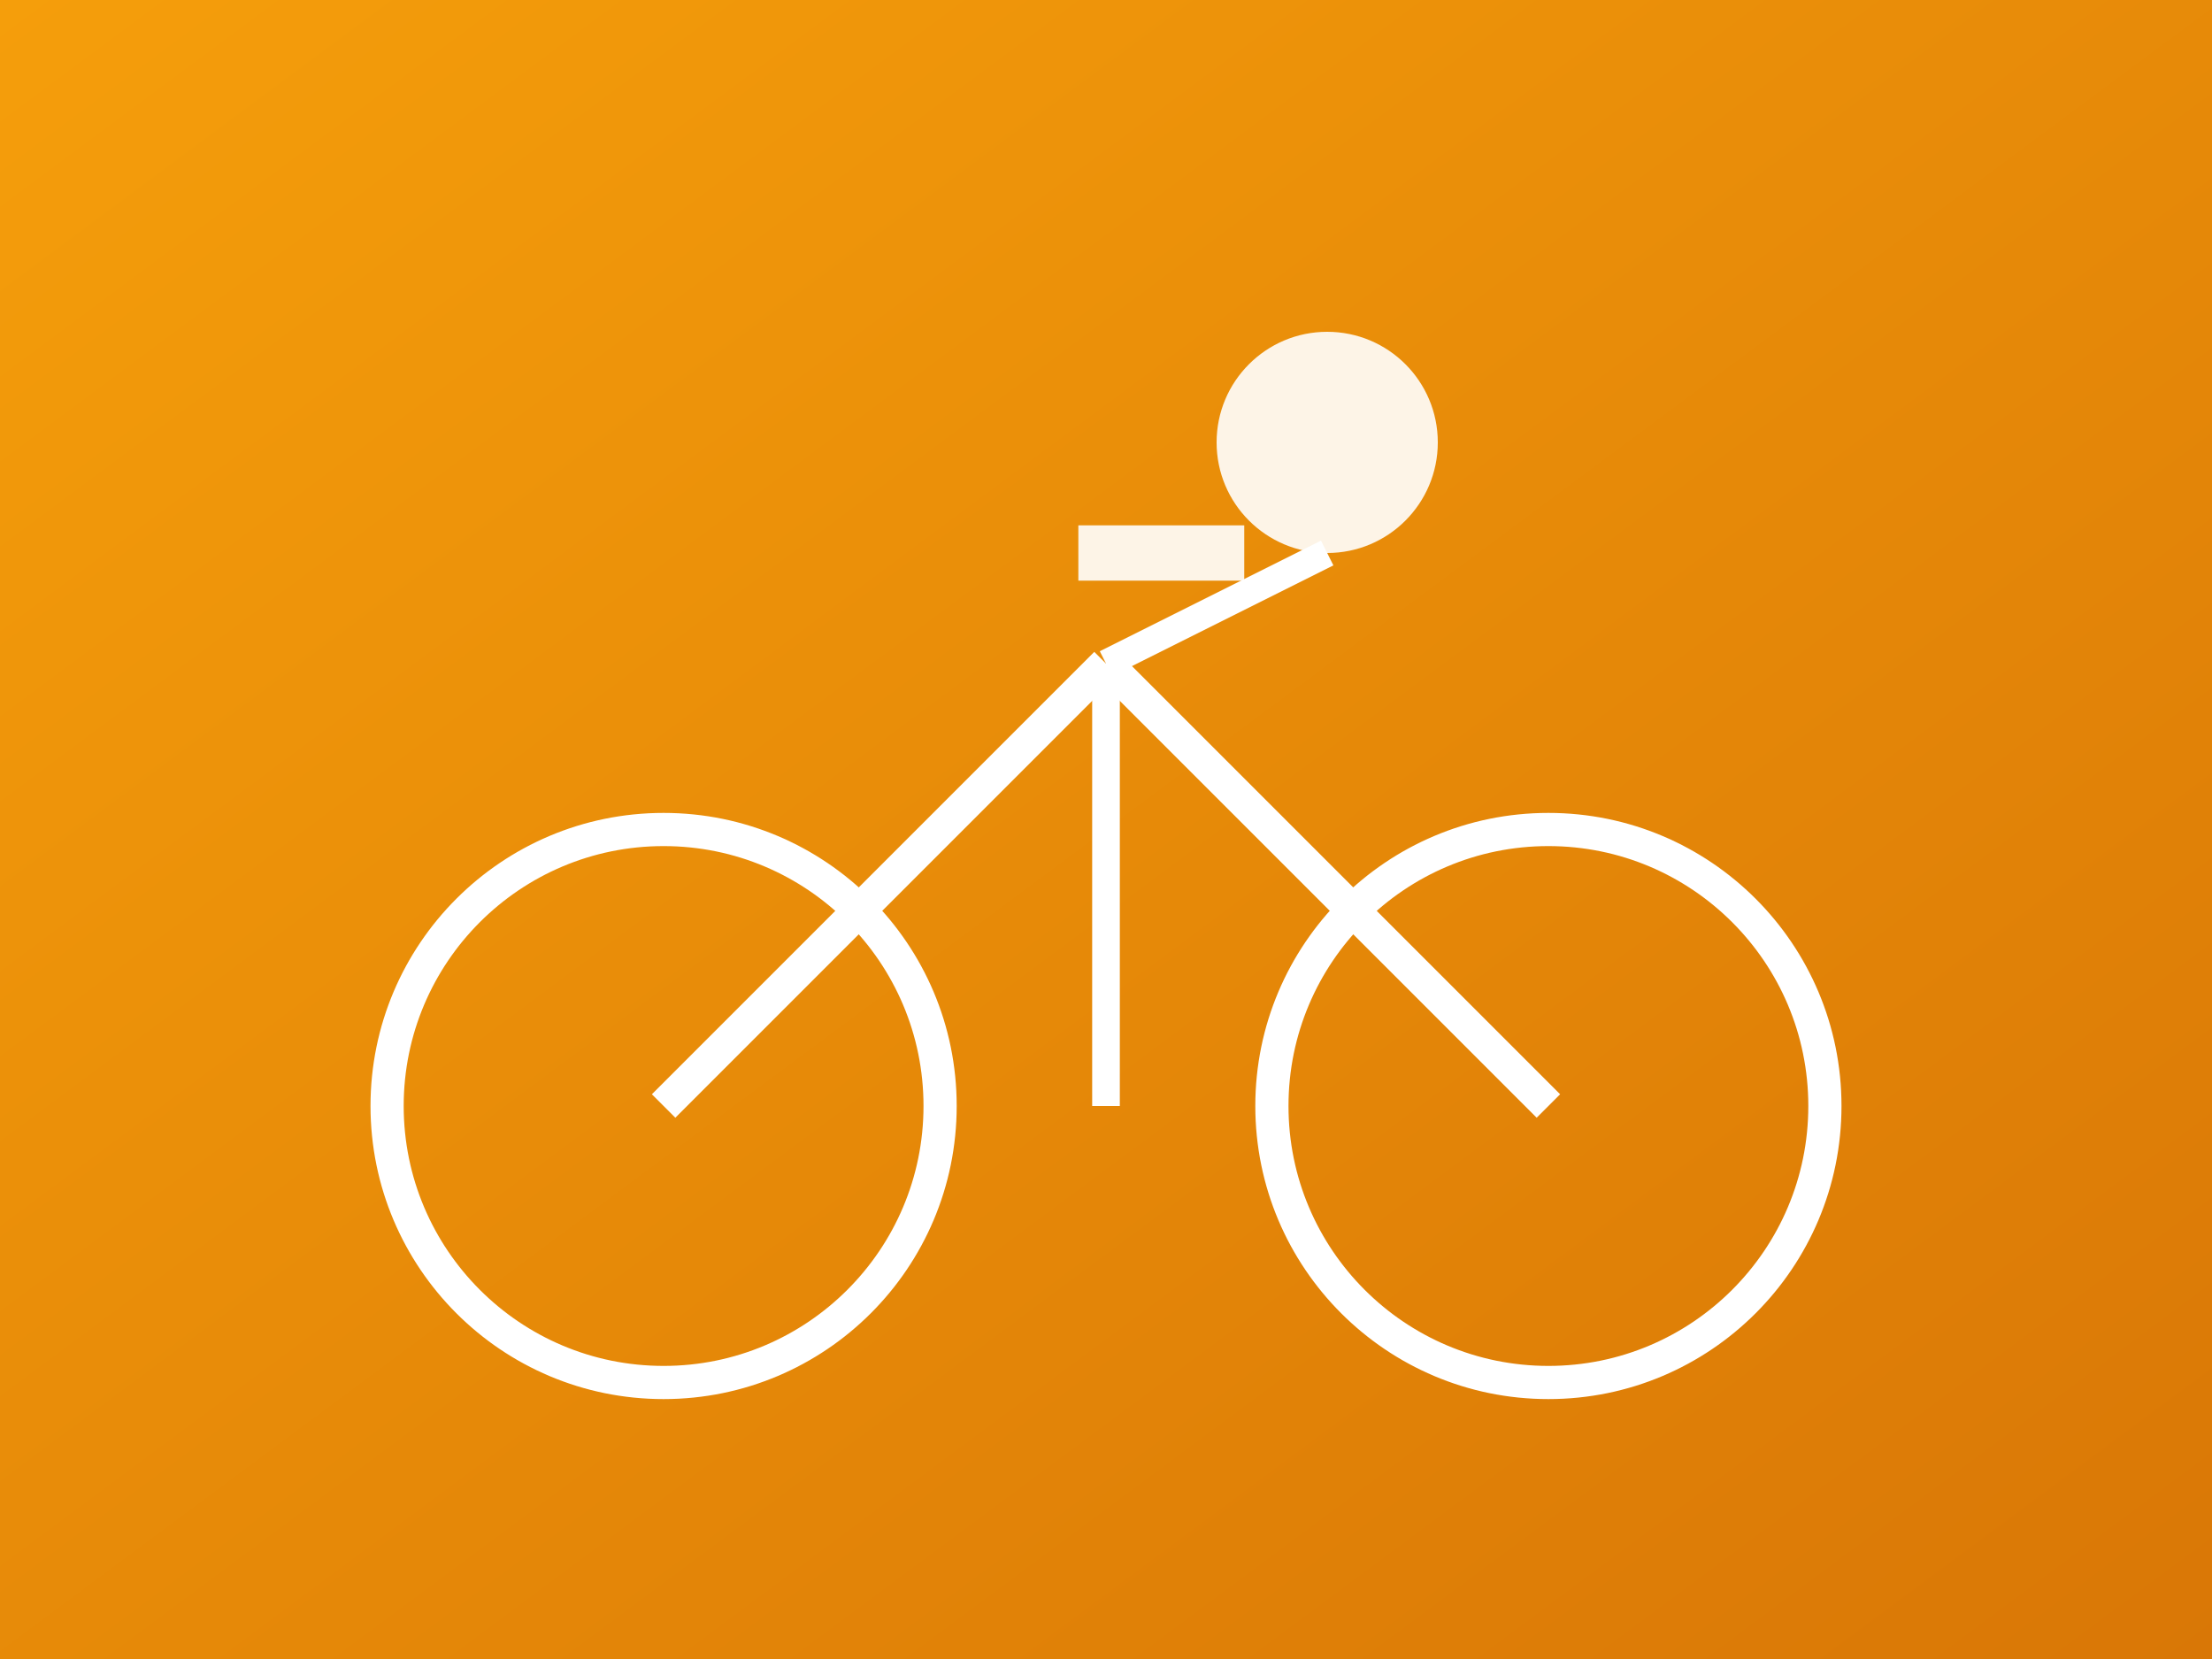
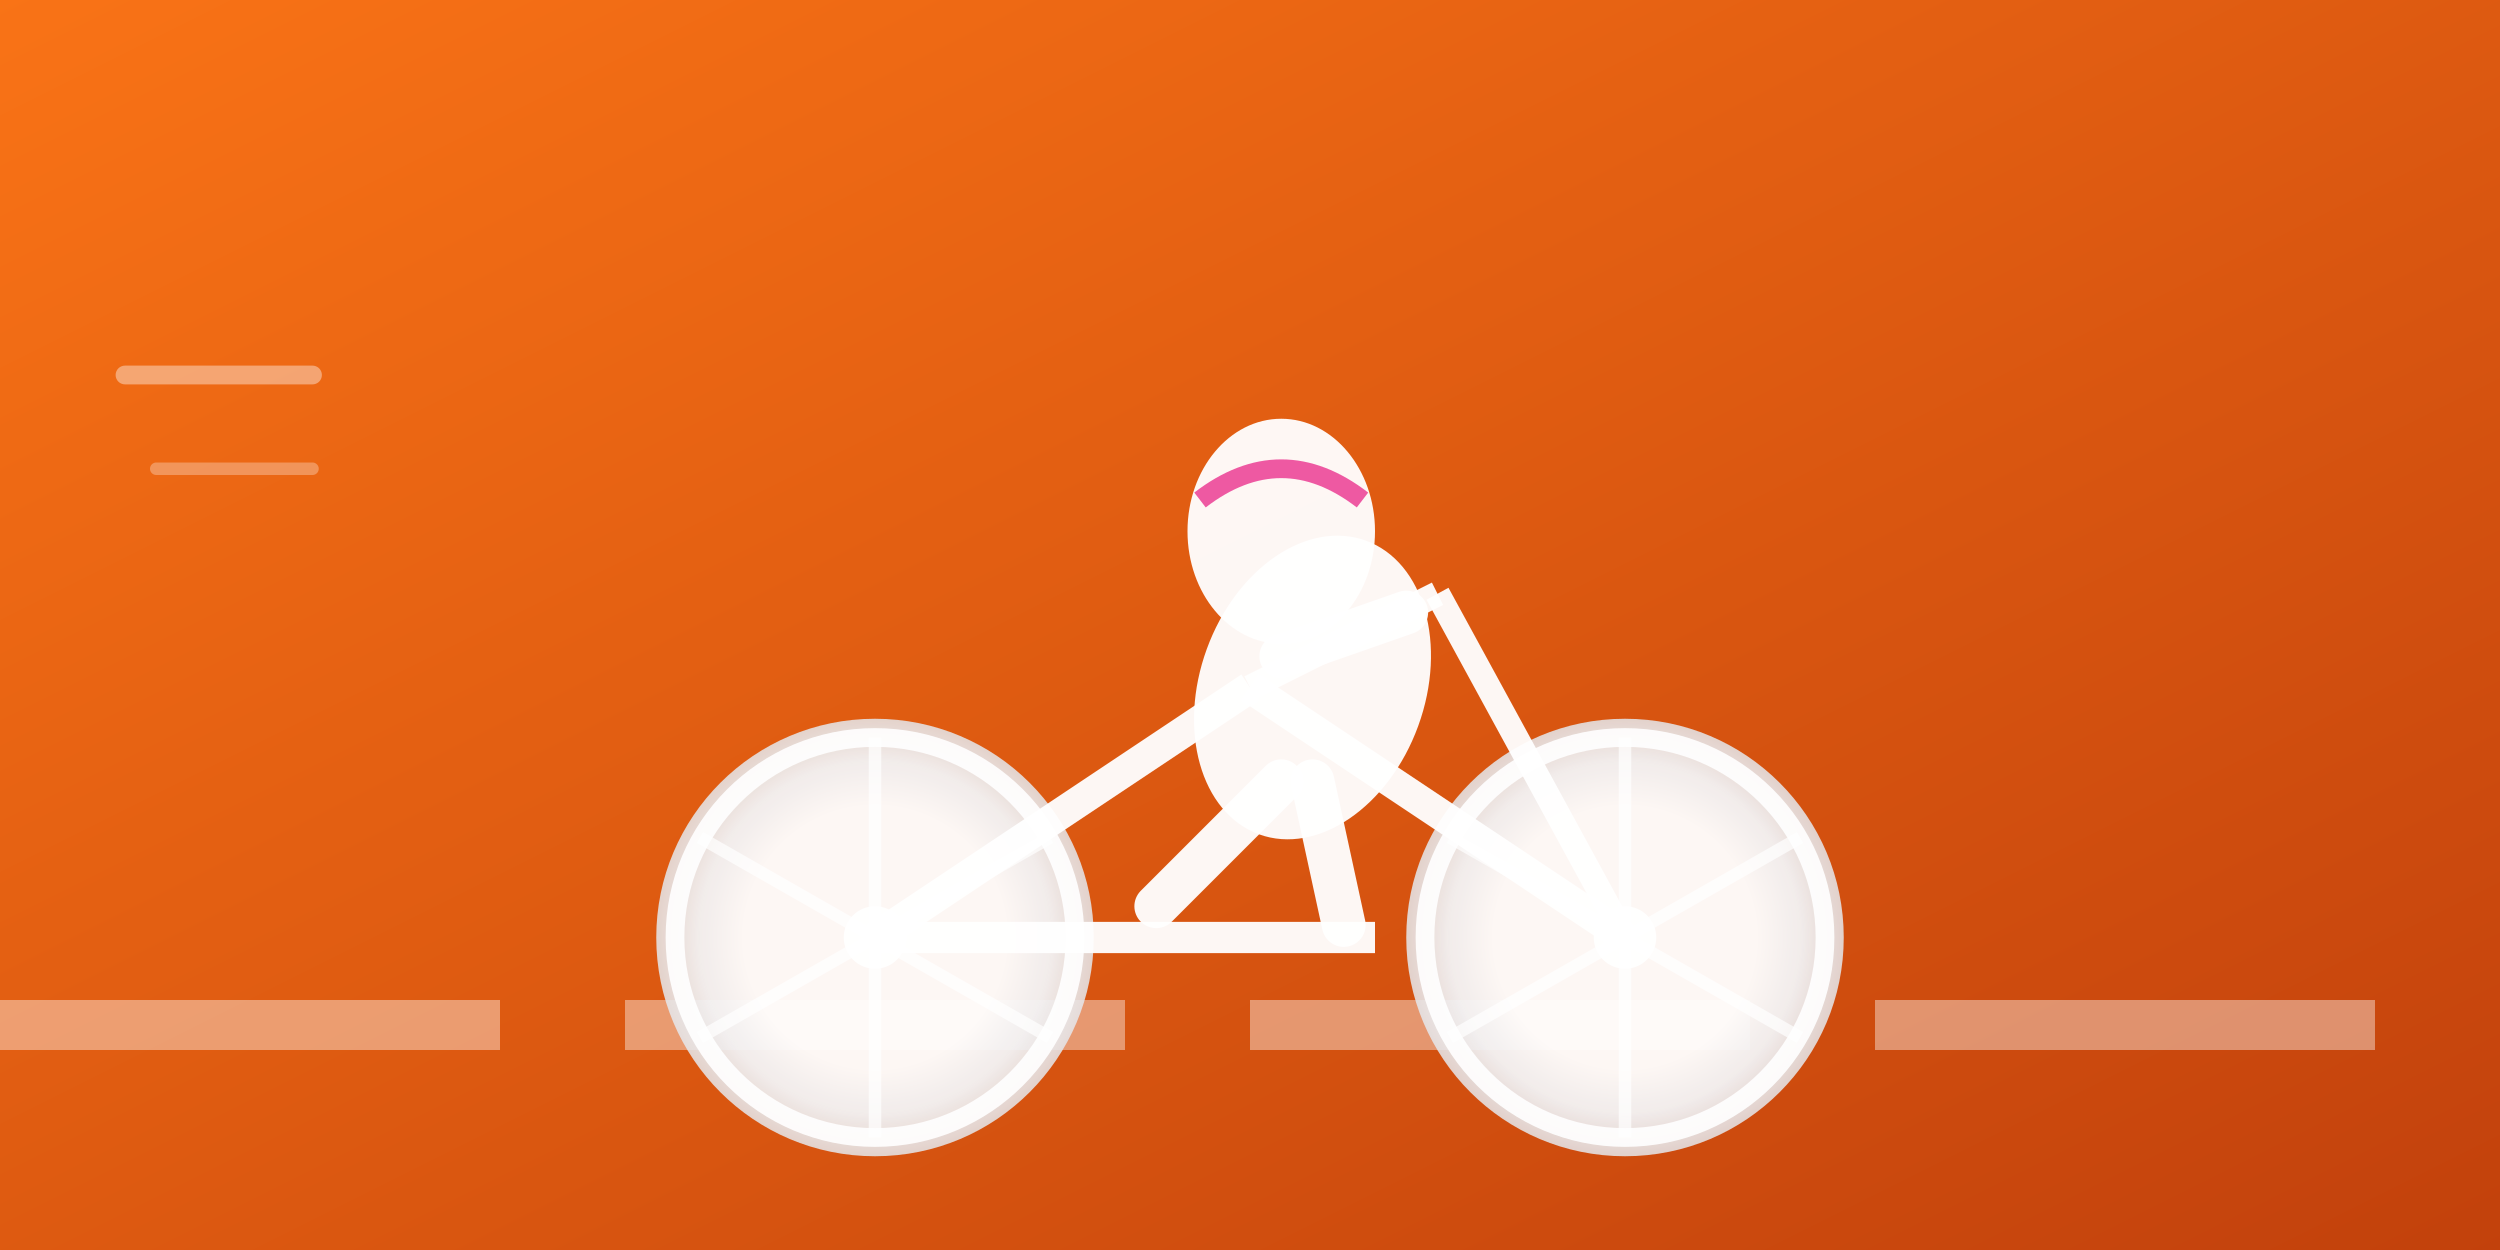
- <svg xmlns="http://www.w3.org/2000/svg" width="400" height="300">
+ <svg xmlns="http://www.w3.org/2000/svg" width="400" height="200">
  <defs>
    <linearGradient id="bikeGrad" x1="0%" y1="0%" x2="100%" y2="100%">
-       <stop offset="0%" style="stop-color:#f59e0b;stop-opacity:1" />
-       <stop offset="100%" style="stop-color:#d97706;stop-opacity:1" />
+       <stop offset="0%" style="stop-color:#f97316;stop-opacity:1" />
+       <stop offset="100%" style="stop-color:#c2410c;stop-opacity:1" />
    </linearGradient>
+     <radialGradient id="wheelGrad" cx="50%" cy="50%" r="50%">
+       <stop offset="60%" style="stop-color:#ffffff;stop-opacity:1" />
+       <stop offset="80%" style="stop-color:#f3f4f6;stop-opacity:1" />
+       <stop offset="100%" style="stop-color:#e5e7eb;stop-opacity:0.9" />
+     </radialGradient>
  </defs>
-   <rect width="400" height="300" fill="url(#bikeGrad)" />
-   <circle cx="120" cy="200" r="50" fill="none" stroke="white" stroke-width="6" />
-   <circle cx="280" cy="200" r="50" fill="none" stroke="white" stroke-width="6" />
-   <line x1="120" y1="200" x2="200" y2="120" stroke="white" stroke-width="6" />
-   <line x1="200" y1="120" x2="280" y2="200" stroke="white" stroke-width="6" />
-   <line x1="200" y1="120" x2="240" y2="100" stroke="white" stroke-width="5" />
-   <line x1="200" y1="120" x2="200" y2="200" stroke="white" stroke-width="5" />
-   <circle cx="240" cy="80" r="20" fill="white" opacity="0.9" />
-   <rect x="195" y="95" width="30" height="10" fill="white" opacity="0.9" />
+   <rect width="400" height="200" fill="url(#bikeGrad)" />
+   <rect x="0" y="160" width="80" height="8" fill="#ffffff" opacity="0.4" />
+   <rect x="100" y="160" width="80" height="8" fill="#ffffff" opacity="0.4" />
+   <rect x="200" y="160" width="80" height="8" fill="#ffffff" opacity="0.4" />
+   <rect x="300" y="160" width="80" height="8" fill="#ffffff" opacity="0.4" />
+   <g transform="translate(200, 100)">
+     <g transform="translate(-60, 50)">
+       <circle r="35" fill="url(#wheelGrad)" opacity="0.95" />
+       <circle r="32" fill="none" stroke="#ffffff" stroke-width="3" opacity="0.9" />
+       <circle r="5" fill="#ffffff" opacity="0.95" />
+       <line x1="0" y1="0" x2="0" y2="-32" stroke="#ffffff" stroke-width="2" opacity="0.7" />
+       <line x1="0" y1="0" x2="28" y2="-16" stroke="#ffffff" stroke-width="2" opacity="0.7" />
+       <line x1="0" y1="0" x2="28" y2="16" stroke="#ffffff" stroke-width="2" opacity="0.7" />
+       <line x1="0" y1="0" x2="0" y2="32" stroke="#ffffff" stroke-width="2" opacity="0.7" />
+       <line x1="0" y1="0" x2="-28" y2="16" stroke="#ffffff" stroke-width="2" opacity="0.7" />
+       <line x1="0" y1="0" x2="-28" y2="-16" stroke="#ffffff" stroke-width="2" opacity="0.7" />
+     </g>
+     <g transform="translate(60, 50)">
+       <circle r="35" fill="url(#wheelGrad)" opacity="0.95" />
+       <circle r="32" fill="none" stroke="#ffffff" stroke-width="3" opacity="0.9" />
+       <circle r="5" fill="#ffffff" opacity="0.95" />
+       <line x1="0" y1="0" x2="0" y2="-32" stroke="#ffffff" stroke-width="2" opacity="0.7" />
+       <line x1="0" y1="0" x2="28" y2="-16" stroke="#ffffff" stroke-width="2" opacity="0.7" />
+       <line x1="0" y1="0" x2="28" y2="16" stroke="#ffffff" stroke-width="2" opacity="0.7" />
+       <line x1="0" y1="0" x2="0" y2="32" stroke="#ffffff" stroke-width="2" opacity="0.7" />
+       <line x1="0" y1="0" x2="-28" y2="16" stroke="#ffffff" stroke-width="2" opacity="0.7" />
+       <line x1="0" y1="0" x2="-28" y2="-16" stroke="#ffffff" stroke-width="2" opacity="0.7" />
+     </g>
+     <line x1="-60" y1="50" x2="0" y2="10" stroke="#ffffff" stroke-width="5" opacity="0.95" />
+     <line x1="0" y1="10" x2="60" y2="50" stroke="#ffffff" stroke-width="5" opacity="0.95" />
+     <line x1="-60" y1="50" x2="20" y2="50" stroke="#ffffff" stroke-width="5" opacity="0.95" />
+     <line x1="0" y1="10" x2="30" y2="-5" stroke="#ffffff" stroke-width="4" opacity="0.95" />
+     <line x1="30" y1="-5" x2="60" y2="50" stroke="#ffffff" stroke-width="4" opacity="0.95" />
+     <ellipse cx="5" cy="-15" rx="15" ry="18" fill="#ffffff" opacity="0.95" />
+     <path d="M -8 -20 Q 5 -30, 18 -20" stroke="#ec4899" stroke-width="3" fill="none" opacity="0.9" />
+     <ellipse cx="10" cy="10" rx="18" ry="25" fill="#ffffff" opacity="0.95" transform="rotate(20, 10, 10)" />
+     <line x1="5" y1="5" x2="25" y2="-2" stroke="#ffffff" stroke-width="7" stroke-linecap="round" opacity="0.95" />
+     <line x1="5" y1="25" x2="-15" y2="45" stroke="#ffffff" stroke-width="7" stroke-linecap="round" opacity="0.95" />
+     <line x1="10" y1="25" x2="15" y2="48" stroke="#ffffff" stroke-width="7" stroke-linecap="round" opacity="0.95" />
+   </g>
+   <line x1="50" y1="60" x2="20" y2="60" stroke="#ffffff" stroke-width="3" stroke-linecap="round" opacity="0.4" />
+   <line x1="50" y1="75" x2="25" y2="75" stroke="#ffffff" stroke-width="2" stroke-linecap="round" opacity="0.3" />
</svg>
